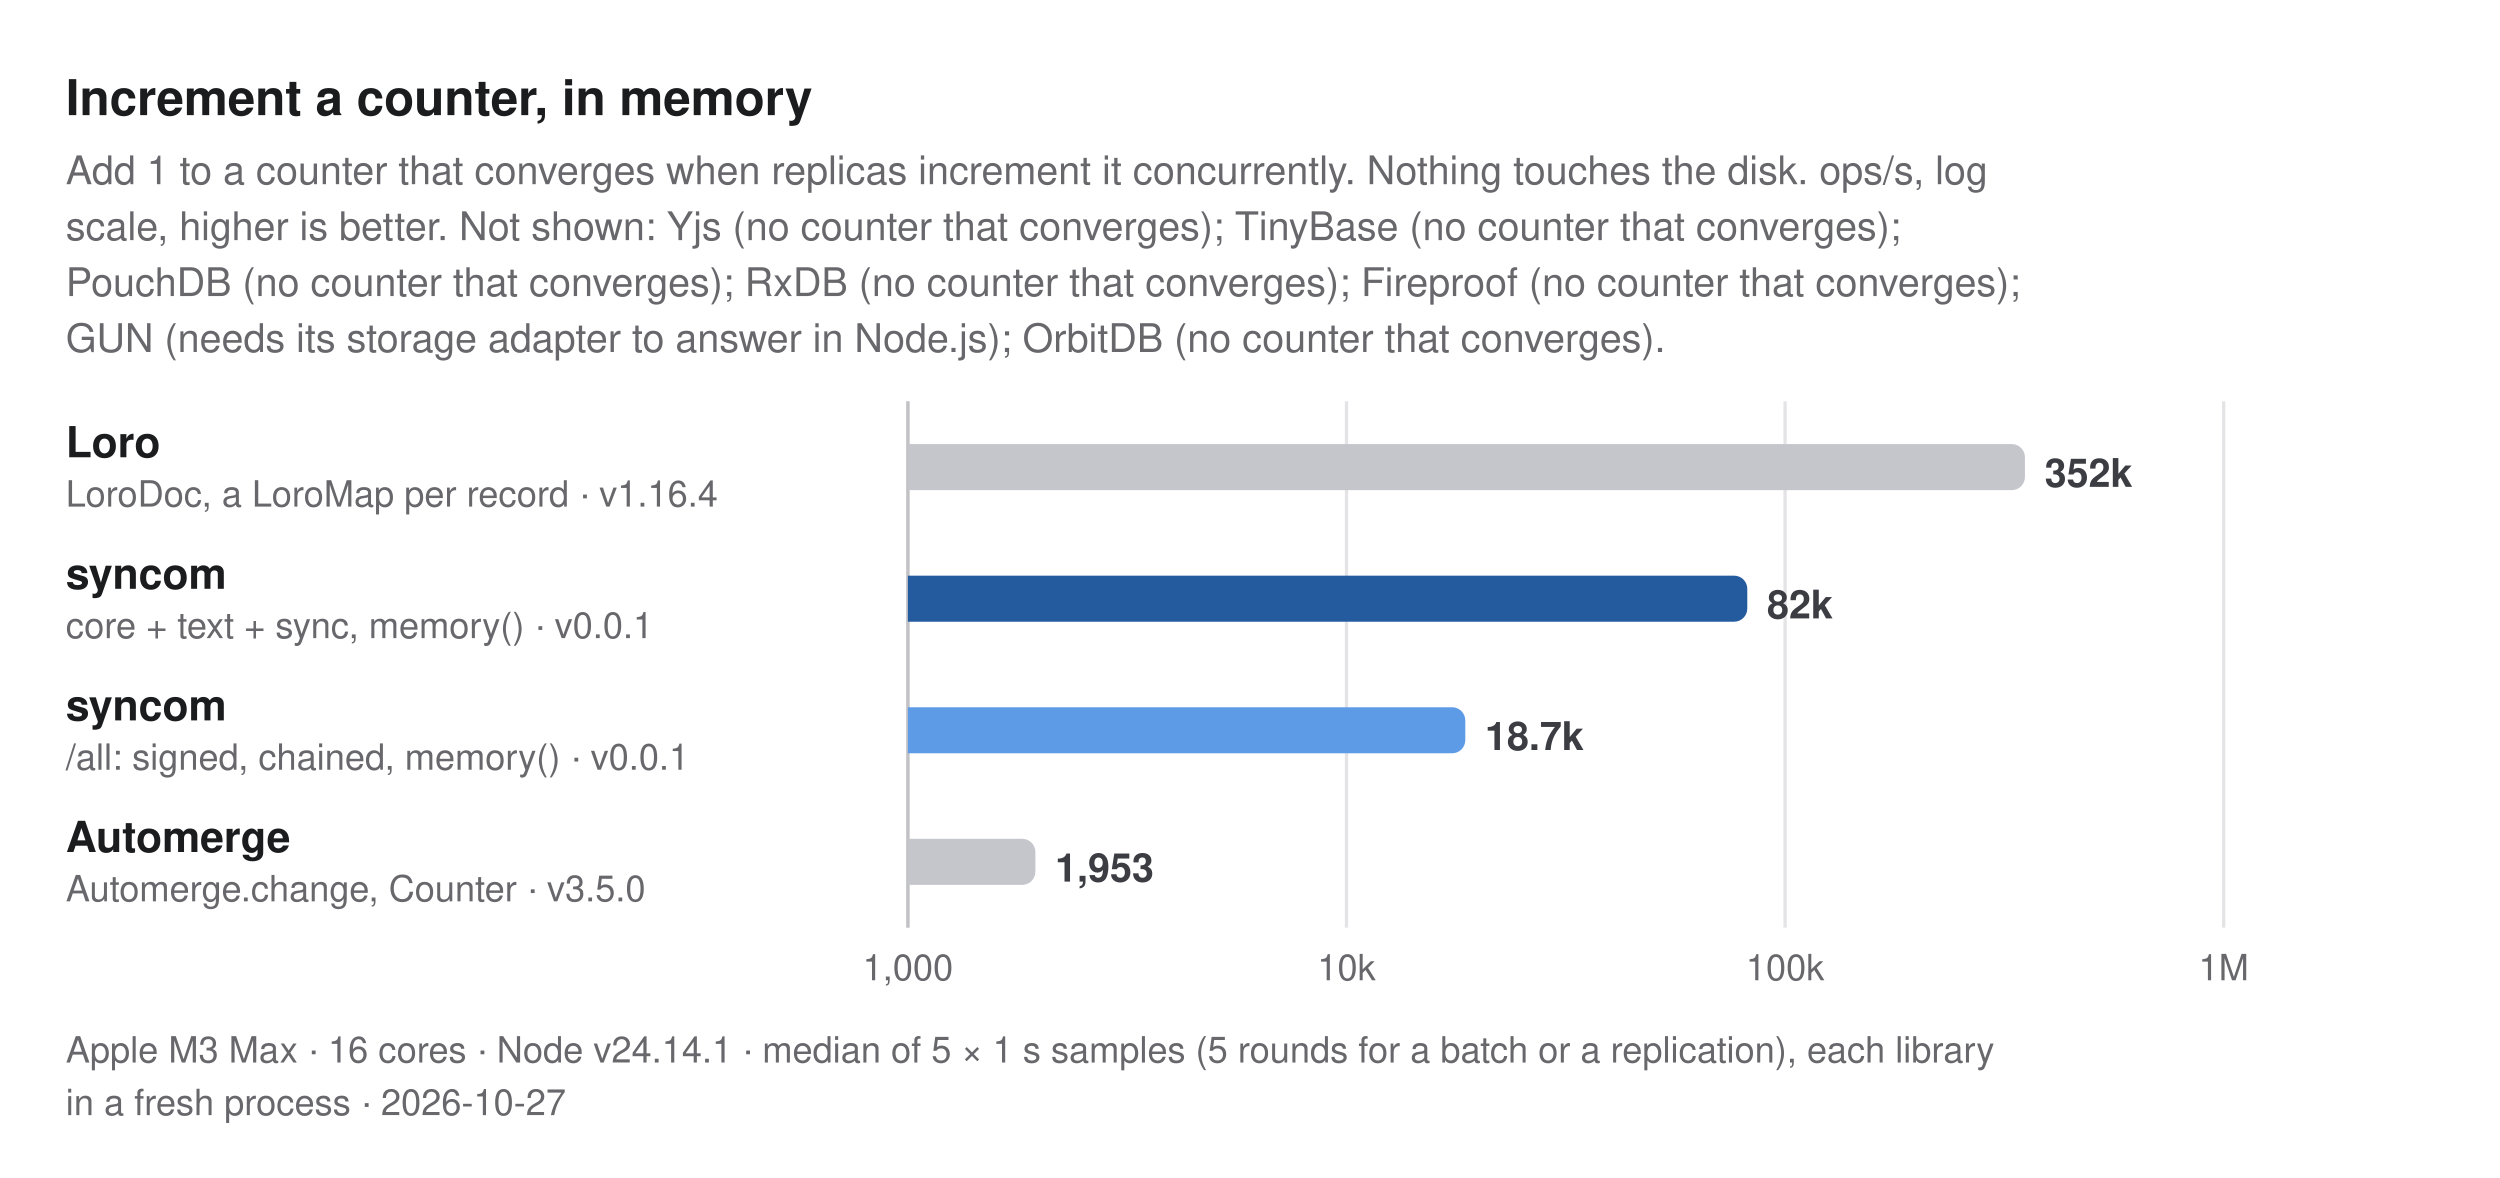
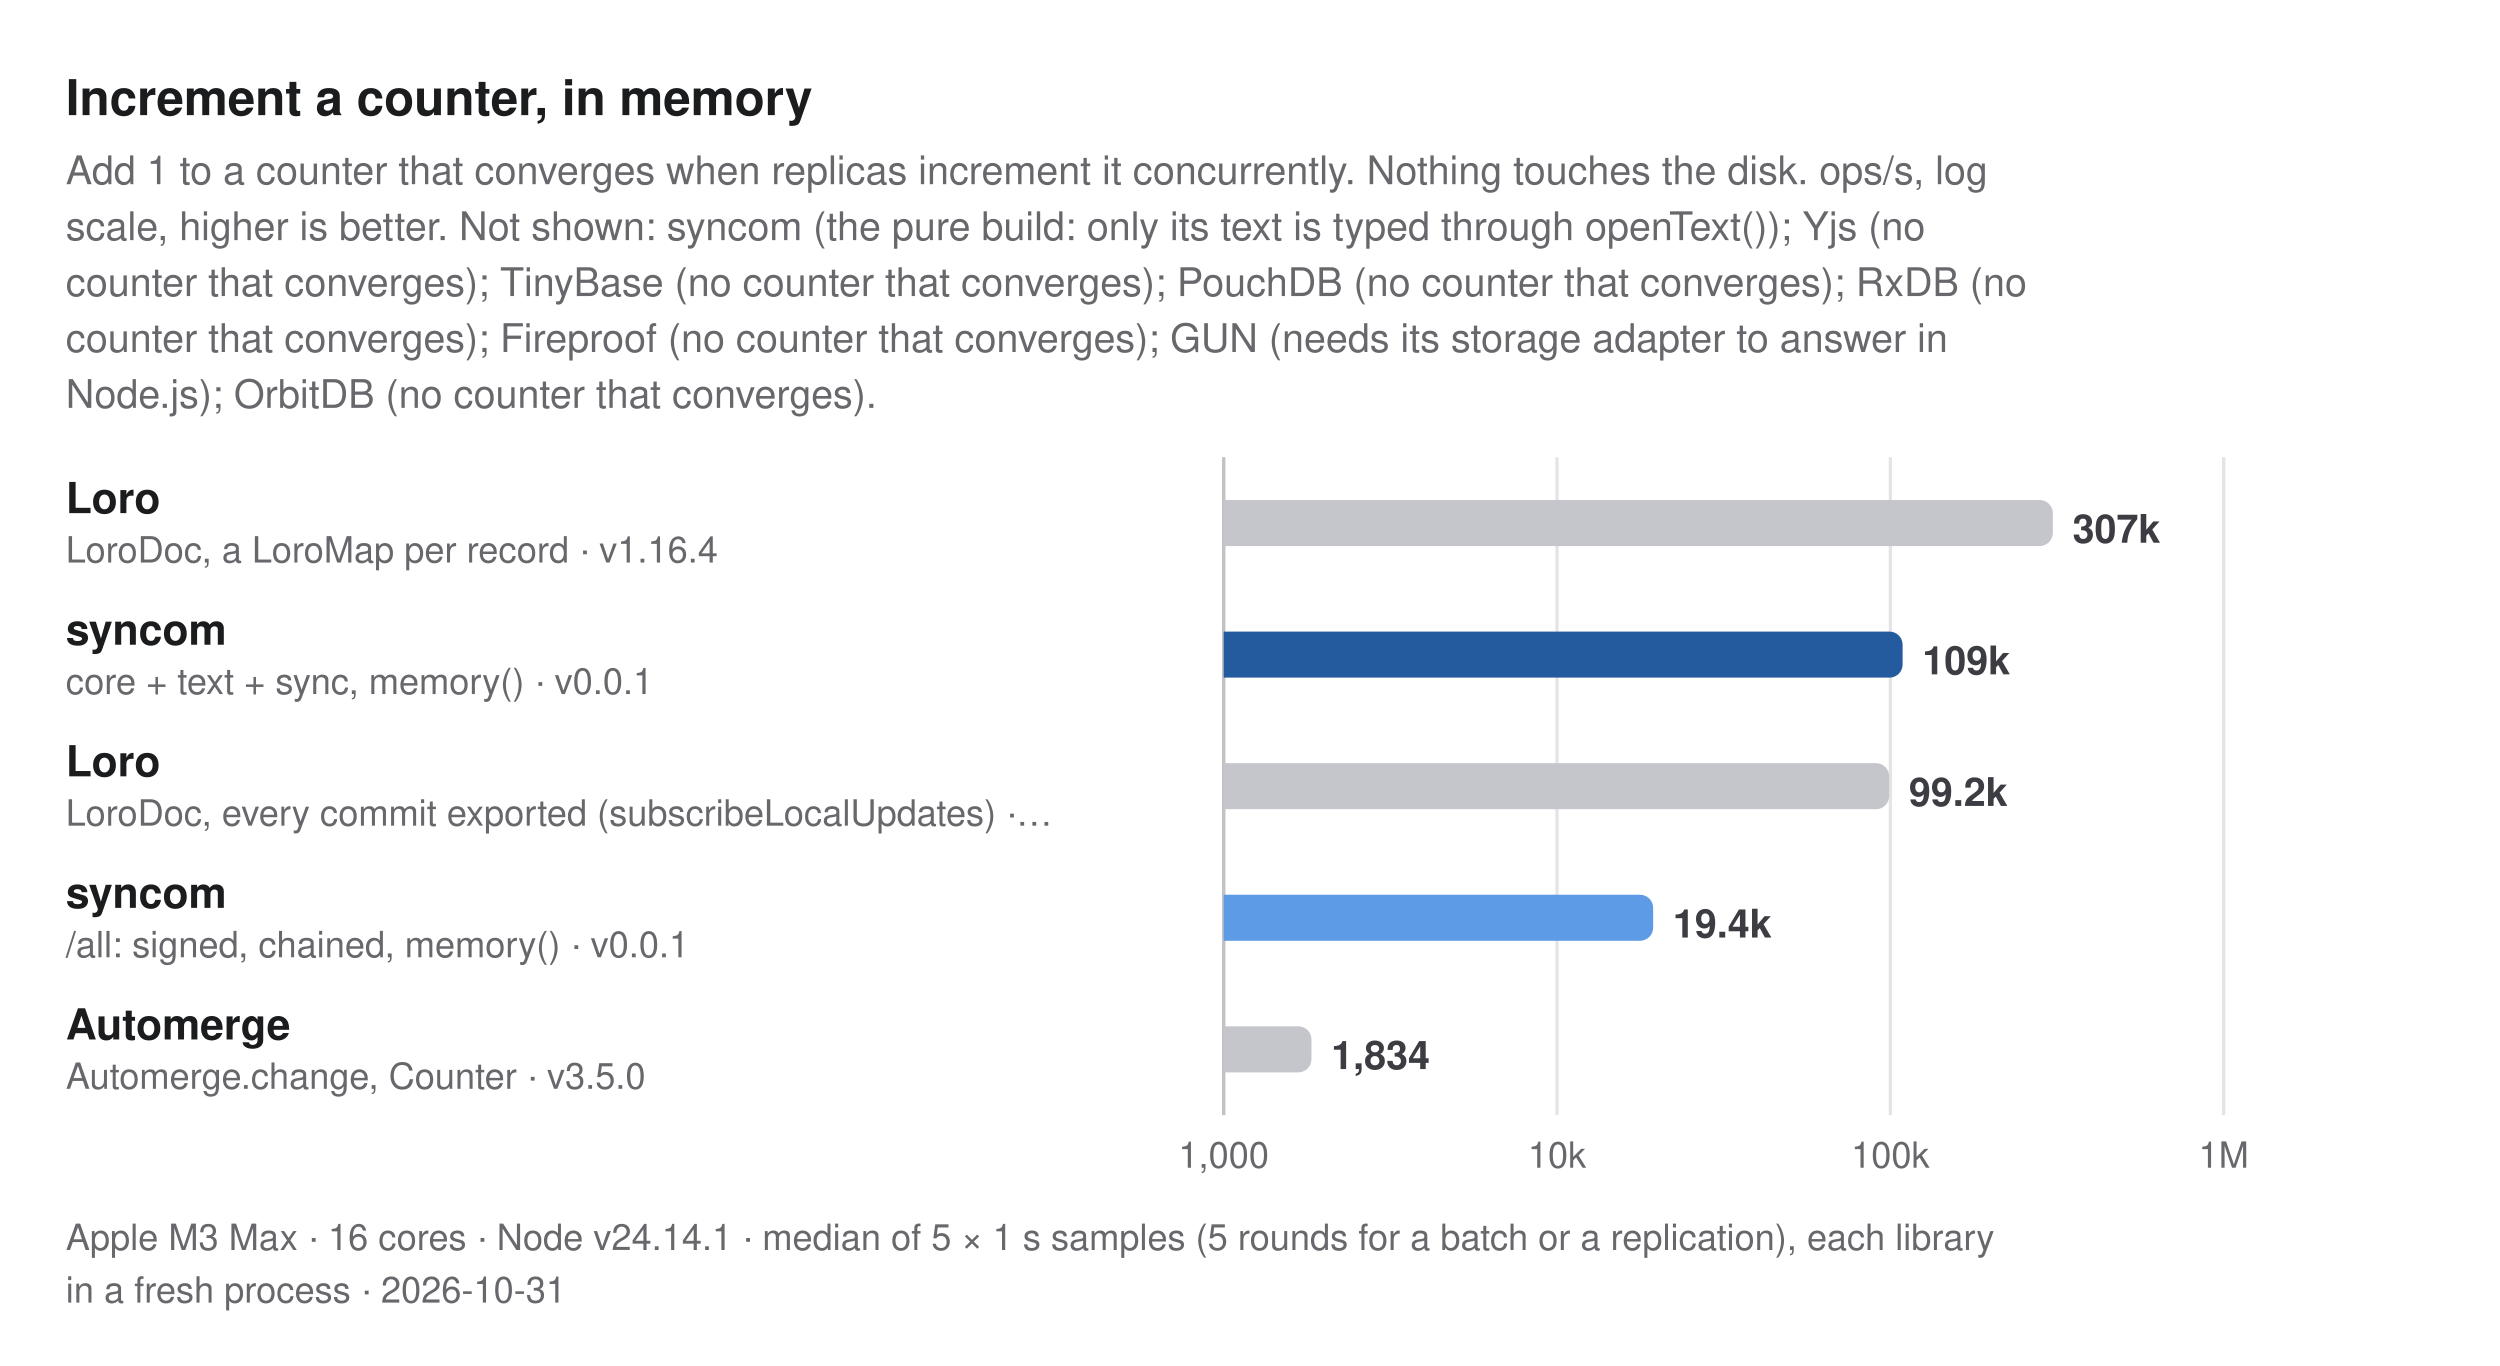
- <svg xmlns="http://www.w3.org/2000/svg" width="760" height="358" viewBox="0 0 760 358" role="img" aria-label="Increment a counter, in memory. Add 1 to a counter that converges when replicas increment it concurrently. Nothing touches the disk. ops/s, log scale, higher is better. Not shown: Yjs (no counter that converges); TinyBase (no counter that converges); PouchDB (no counter that converges); RxDB (no counter that converges); Fireproof (no counter that converges); GUN (needs its storage adapter to answer in Node.js); OrbitDB (no counter that converges).">
+ <svg xmlns="http://www.w3.org/2000/svg" width="760" height="415" viewBox="0 0 760 415" role="img" aria-label="Increment a counter, in memory. Add 1 to a counter that converges when replicas increment it concurrently. Nothing touches the disk. ops/s, log scale, higher is better. Not shown: syncom (the pure build: only its text is typed through openText()); Yjs (no counter that converges); TinyBase (no counter that converges); PouchDB (no counter that converges); RxDB (no counter that converges); Fireproof (no counter that converges); GUN (needs its storage adapter to answer in Node.js); OrbitDB (no counter that converges).">
  <style>
  text { font-family: -apple-system, BlinkMacSystemFont, "Segoe UI", Helvetica, Arial, sans-serif; }
  .title { font-size: 15px; font-weight: 700; fill: #1b1c1e; }
  .subtitle, .caption { font-size: 12px; fill: #67676c; }
  .caption { font-size: 11px; }
  .group { font-size: 11px; font-weight: 600; letter-spacing: 0.06em; fill: #67676c; }
  .label { font-size: 13px; font-weight: 600; fill: #1b1c1e; }
  .label.primary, .label.secondary { font-weight: 700; }
  .sublabel { font-size: 11px; fill: #67676c; }
  .value { font-size: 12px; font-weight: 600; fill: #3c3c43; font-variant-numeric: tabular-nums; }
  .value.small { font-size: 10px; }
  .legend { font-size: 11px; fill: #3c3c43; }
  .tick { font-size: 11px; fill: #67676c; font-variant-numeric: tabular-nums; }
  .grid { stroke: #e4e4e7; stroke-width: 1; }
  .axis { stroke: #c2c2c4; stroke-width: 1; }
  .ref { stroke: #67676c; stroke-width: 1; stroke-dasharray: 3 3; }
  .bar { fill: #c4c6cc; }
  .bar.primary { fill: #245a9e; }
  .bar.secondary { fill: #5e9be6; }
  @media (prefers-color-scheme: dark) {
    .title, .label { fill: #dfdfd6; }
    .subtitle, .caption, .group, .sublabel, .tick { fill: #98989f; }
    .value, .legend { fill: #c2c2c4; }
    .grid { stroke: #2e2e32; }
    .axis { stroke: #48484c; }
    .ref { stroke: #98989f; }
    .bar { fill: #46474e; }
    .bar.primary { fill: #8dbcf2; }
    .bar.secondary { fill: #3d7bd0; }
  }
</style>
  <text class="title" x="20" y="35">Increment a counter, in memory</text>
  <text class="subtitle" x="20" y="56">Add 1 to a counter that converges when replicas increment it concurrently. Nothing touches the disk. ops/s, log</text>
-   <text class="subtitle" x="20" y="73">scale, higher is better. Not shown: Yjs (no counter that converges); TinyBase (no counter that converges);</text>
-   <text class="subtitle" x="20" y="90">PouchDB (no counter that converges); RxDB (no counter that converges); Fireproof (no counter that converges);</text>
-   <text class="subtitle" x="20" y="107">GUN (needs its storage adapter to answer in Node.js); OrbitDB (no counter that converges).</text>
-   <line class="grid" x1="276" y1="122" x2="276" y2="282" />
-   <text class="tick" x="276" y="298" text-anchor="middle">1,000</text>
-   <line class="grid" x1="409.333" y1="122" x2="409.333" y2="282" />
-   <text class="tick" x="409.333" y="298" text-anchor="middle">10k</text>
-   <line class="grid" x1="542.667" y1="122" x2="542.667" y2="282" />
-   <text class="tick" x="542.667" y="298" text-anchor="middle">100k</text>
-   <line class="grid" x1="676" y1="122" x2="676" y2="282" />
-   <text class="tick" x="676" y="298" text-anchor="middle">1M</text>
-   <line class="axis" x1="276" y1="122" x2="276" y2="282" />
+   <text class="subtitle" x="20" y="73">scale, higher is better. Not shown: syncom (the pure build: only its text is typed through openText()); Yjs (no</text>
+   <text class="subtitle" x="20" y="90">counter that converges); TinyBase (no counter that converges); PouchDB (no counter that converges); RxDB (no</text>
+   <text class="subtitle" x="20" y="107">counter that converges); Fireproof (no counter that converges); GUN (needs its storage adapter to answer in</text>
+   <text class="subtitle" x="20" y="124">Node.js); OrbitDB (no counter that converges).</text>
+   <line class="grid" x1="372" y1="139" x2="372" y2="339" />
+   <text class="tick" x="372" y="355" text-anchor="middle">1,000</text>
+   <line class="grid" x1="473.333" y1="139" x2="473.333" y2="339" />
+   <text class="tick" x="473.333" y="355" text-anchor="middle">10k</text>
+   <line class="grid" x1="574.667" y1="139" x2="574.667" y2="339" />
+   <text class="tick" x="574.667" y="355" text-anchor="middle">100k</text>
+   <line class="grid" x1="676" y1="139" x2="676" y2="339" />
+   <text class="tick" x="676" y="355" text-anchor="middle">1M</text>
+   <line class="axis" x1="372" y1="139" x2="372" y2="339" />
  <g>
-     <text class="label" x="20" y="139">Loro</text>
-     <text class="sublabel" x="20" y="154">LoroDoc, a LoroMap per record · v1.16.4</text>
-     <path class="bar" d="M276,135H611.58A4,4 0 0 1 615.58,139V145A4,4 0 0 1 611.58,149H276Z" />
-     <text class="value" x="621.58" y="148">352k</text>
+     <text class="label" x="20" y="156">Loro</text>
+     <text class="sublabel" x="20" y="171">LoroDoc, a LoroMap per record · v1.16.4</text>
+     <path class="bar" d="M372,152H620.058A4,4 0 0 1 624.058,156V162A4,4 0 0 1 620.058,166H372Z" />
+     <text class="value" x="630.058" y="165">307k</text>
  </g>
  <g>
-     <text class="label primary" x="20" y="179">syncom</text>
-     <text class="sublabel" x="20" y="194">core + text + sync, memory() · v0.0.1</text>
-     <path class="bar primary" d="M276,175H527.175A4,4 0 0 1 531.175,179V185A4,4 0 0 1 527.175,189H276Z" />
-     <text class="value" x="537.175" y="188">82k</text>
+     <text class="label primary" x="20" y="196">syncom</text>
+     <text class="sublabel" x="20" y="211">core + text + sync, memory() · v0.0.1</text>
+     <path class="bar primary" d="M372,192H574.394A4,4 0 0 1 578.394,196V202A4,4 0 0 1 574.394,206H372Z" />
+     <text class="value" x="584.394" y="205">109k</text>
  </g>
  <g>
-     <text class="label secondary" x="20" y="219">syncom</text>
-     <text class="sublabel" x="20" y="234">/all: signed, chained, memory() · v0.0.1</text>
-     <path class="bar secondary" d="M276,215H441.451A4,4 0 0 1 445.451,219V225A4,4 0 0 1 441.451,229H276Z" />
-     <text class="value" x="451.451" y="228">18.7k</text>
+     <text class="label" x="20" y="236">Loro</text>
+     <text class="sublabel" x="20" y="251">LoroDoc, every commit exported (subscribeLocalUpdates) ·…</text>
+     <path class="bar" d="M372,232H570.303A4,4 0 0 1 574.303,236V242A4,4 0 0 1 570.303,246H372Z" />
+     <text class="value" x="580.303" y="245">99.2k</text>
  </g>
  <g>
-     <text class="label" x="20" y="259">Automerge</text>
-     <text class="sublabel" x="20" y="274">Automerge.change, Counter · v3.5.0</text>
-     <path class="bar" d="M276,255H310.753A4,4 0 0 1 314.753,259V265A4,4 0 0 1 310.753,269H276Z" />
-     <text class="value" x="320.753" y="268">1,953</text>
+     <text class="label secondary" x="20" y="276">syncom</text>
+     <text class="sublabel" x="20" y="291">/all: signed, chained, memory() · v0.0.1</text>
+     <path class="bar secondary" d="M372,272H498.56A4,4 0 0 1 502.56,276V282A4,4 0 0 1 498.56,286H372Z" />
+     <text class="value" x="508.56" y="285">19.4k</text>
  </g>
-   <text class="caption" x="20" y="323">Apple M3 Max · 16 cores · Node v24.14.1 · median of 5 × 1 s samples (5 rounds for a batch or a replication), each library</text>
-   <text class="caption" x="20" y="339">in a fresh process · 2026-10-27</text>
+   <g>
+     <text class="label" x="20" y="316">Automerge</text>
+     <text class="sublabel" x="20" y="331">Automerge.change, Counter · v3.5.0</text>
+     <path class="bar" d="M372,312H394.686A4,4 0 0 1 398.686,316V322A4,4 0 0 1 394.686,326H372Z" />
+     <text class="value" x="404.686" y="325">1,834</text>
+   </g>
+   <text class="caption" x="20" y="380">Apple M3 Max · 16 cores · Node v24.14.1 · median of 5 × 1 s samples (5 rounds for a batch or a replication), each library</text>
+   <text class="caption" x="20" y="396">in a fresh process · 2026-10-31</text>
</svg>
